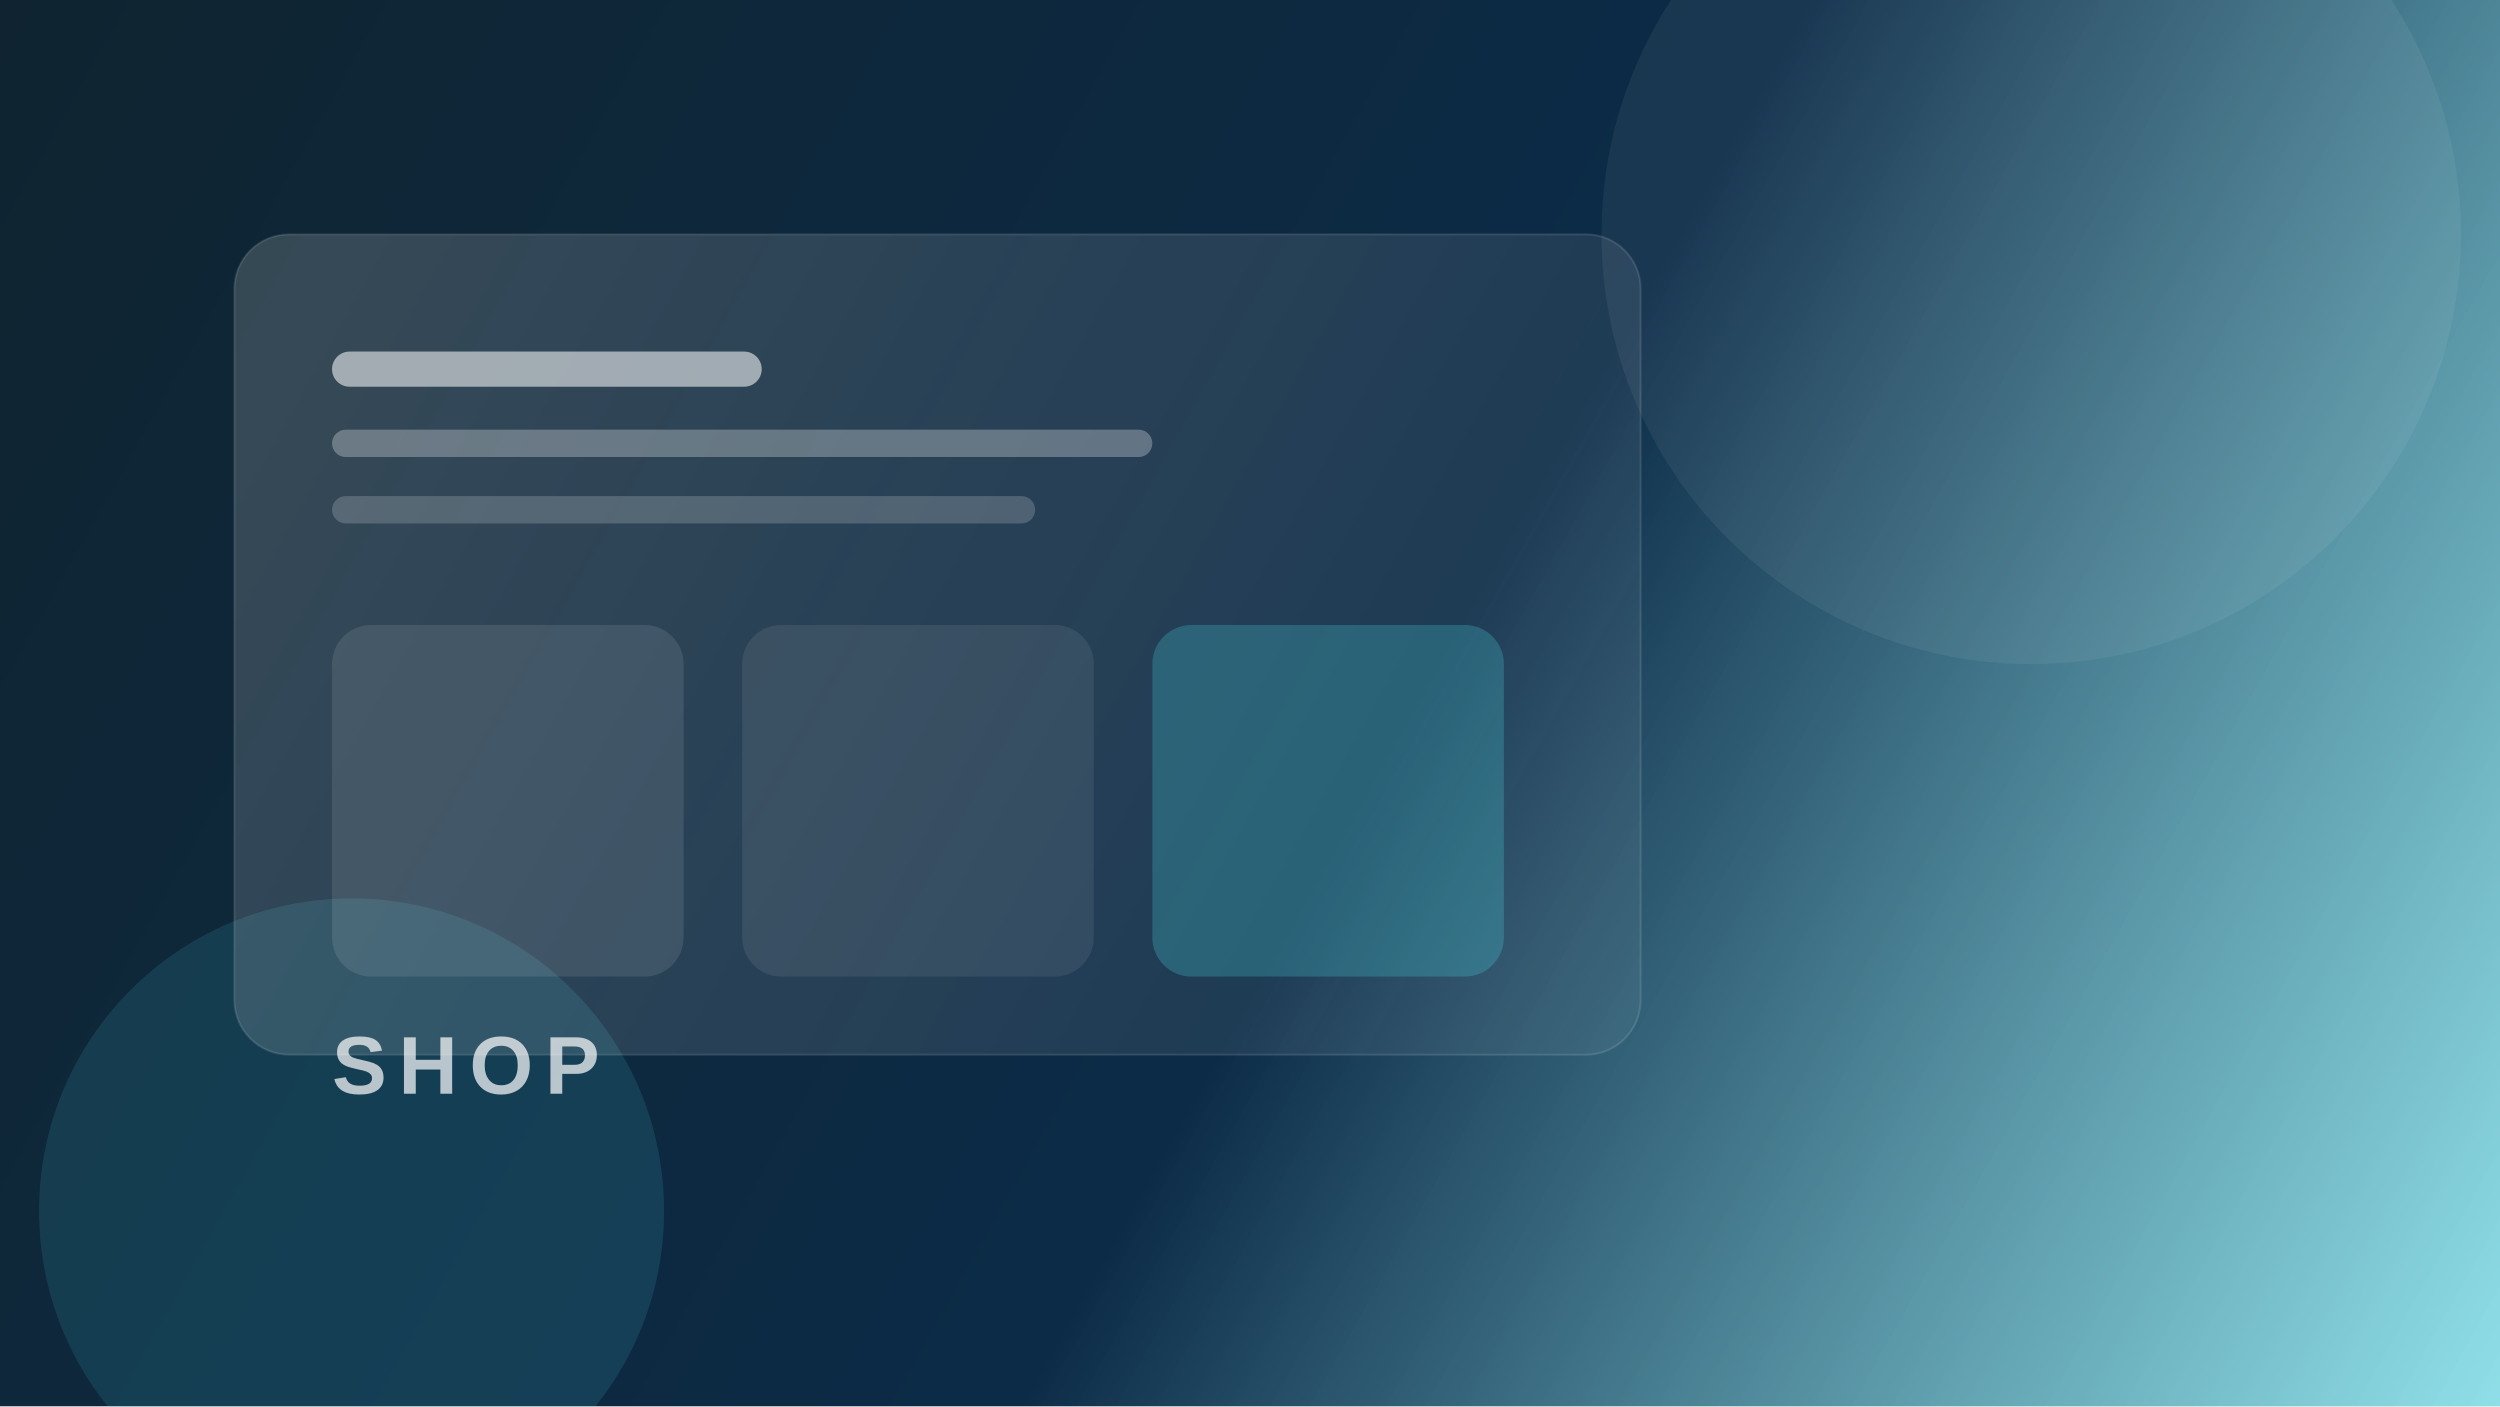
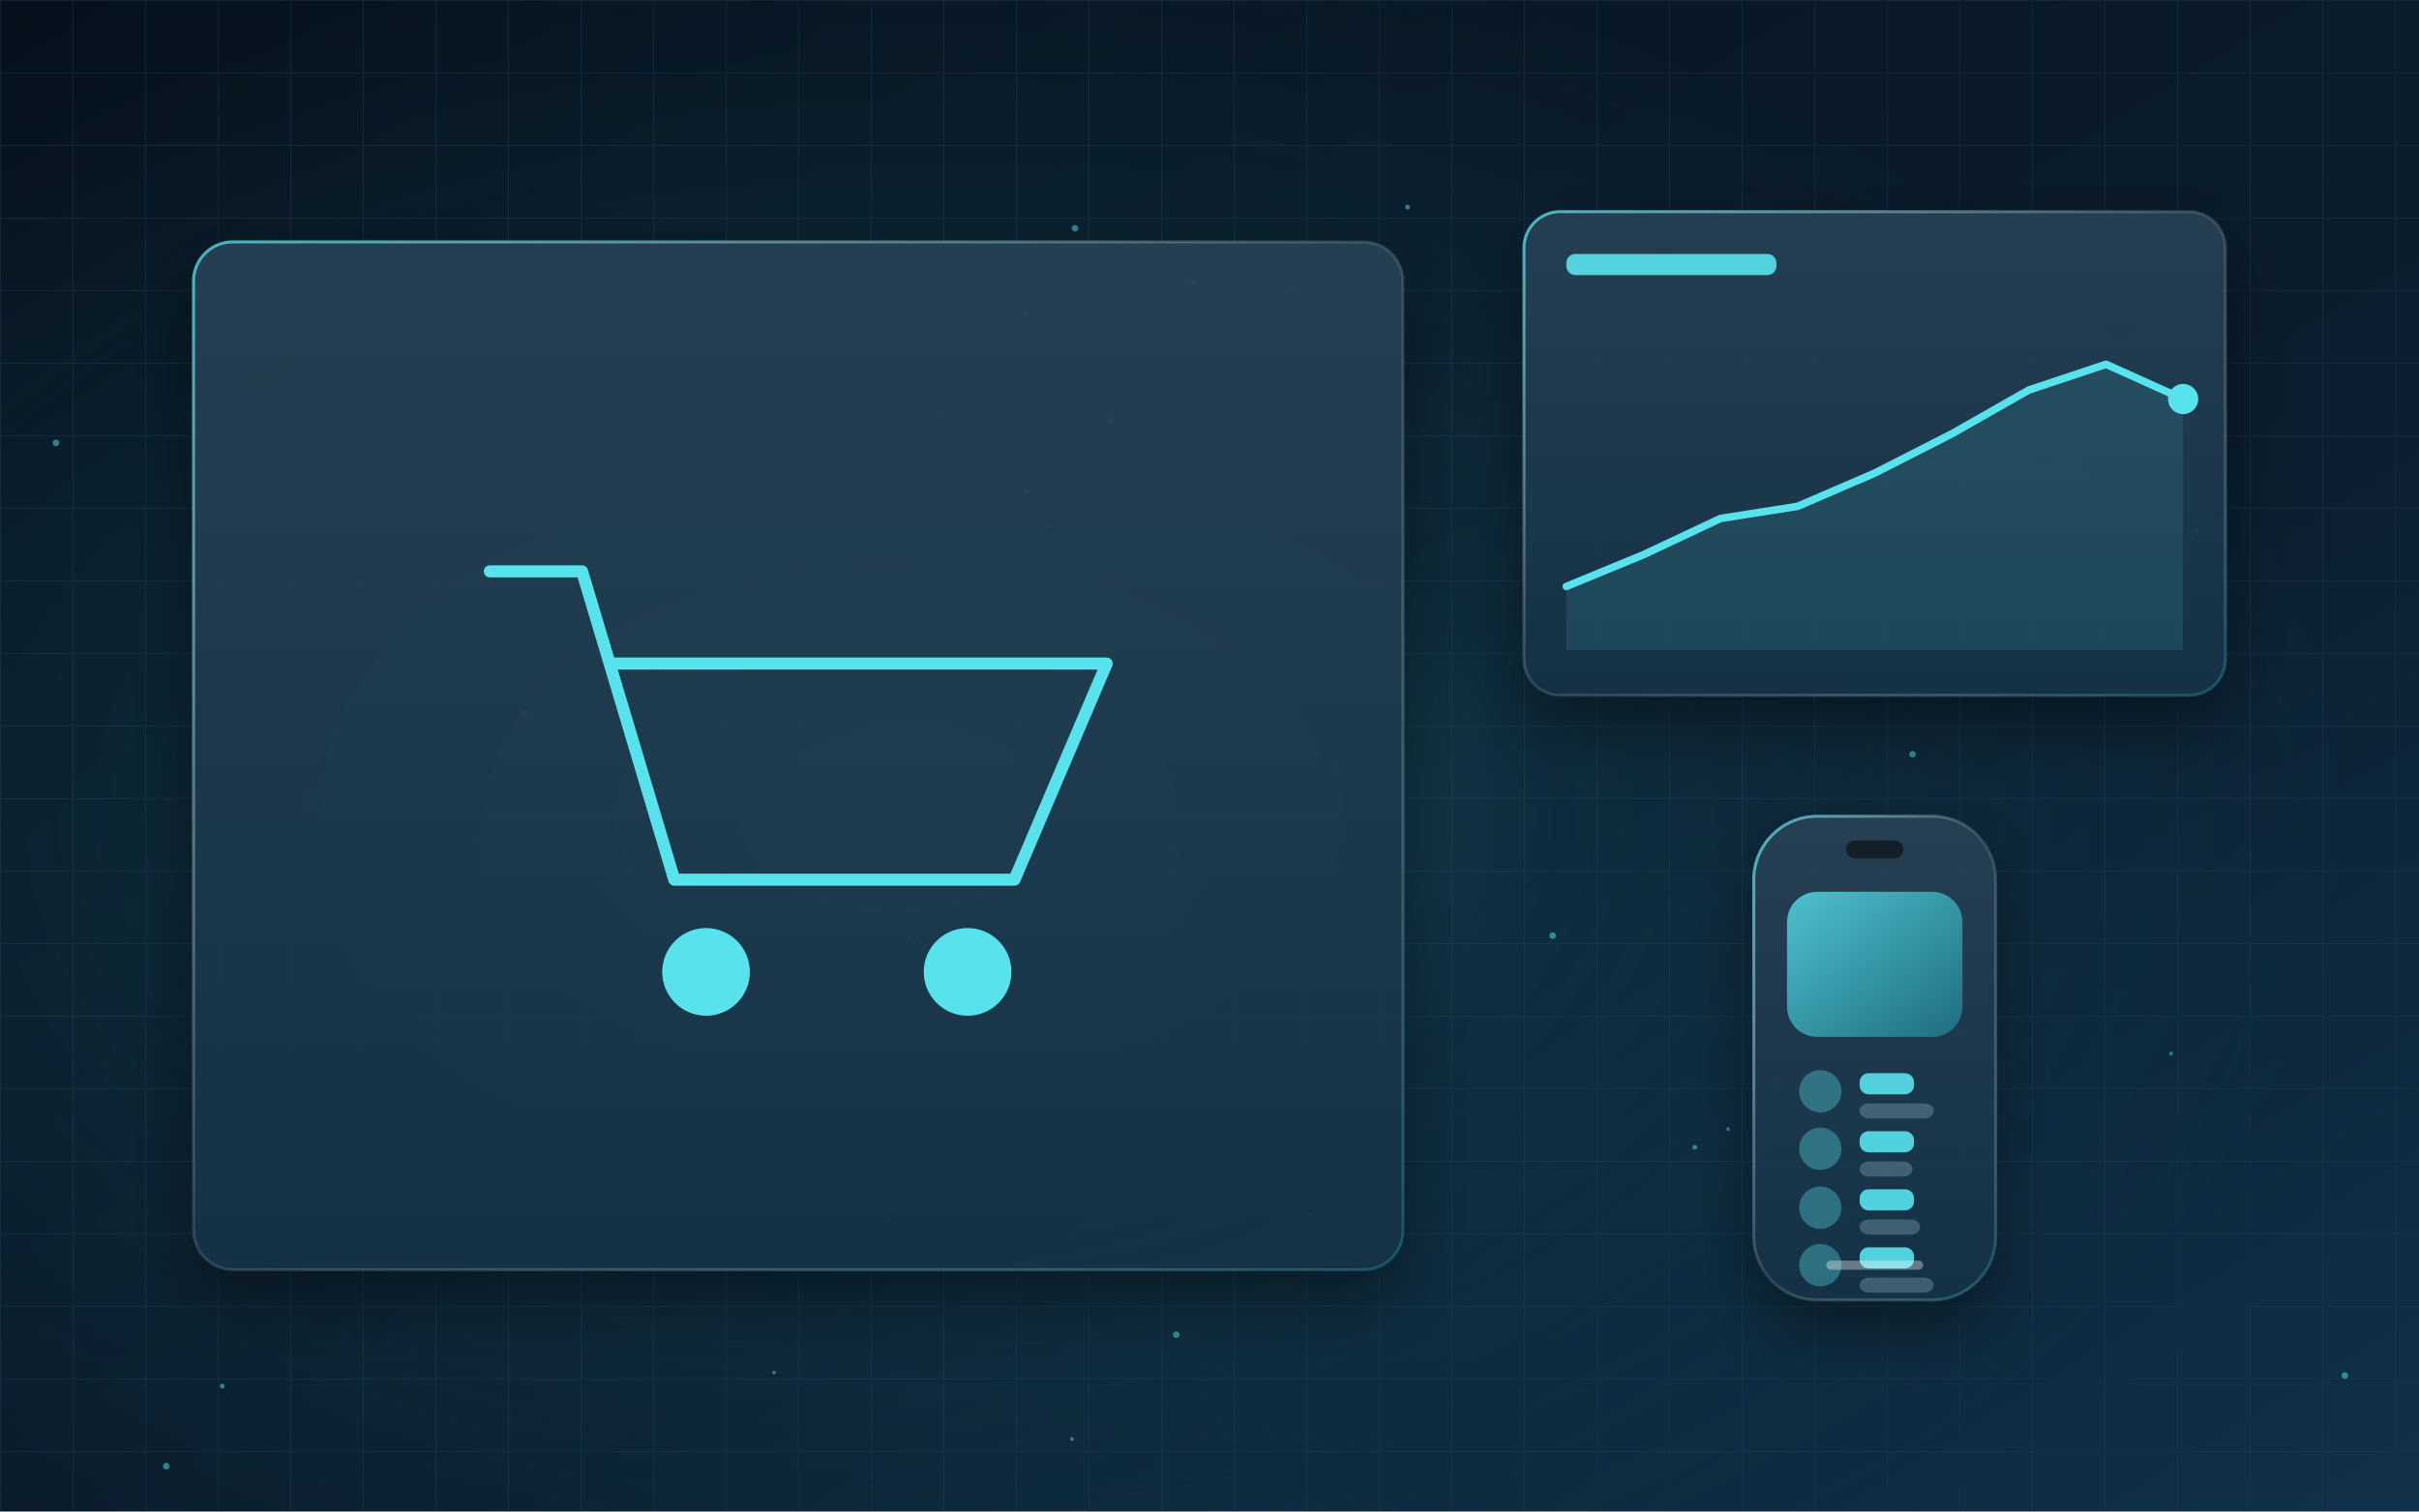
- <svg xmlns="http://www.w3.org/2000/svg" width="1280" height="720" viewBox="0 0 1280 720" fill="none">
+ <svg xmlns="http://www.w3.org/2000/svg" viewBox="0 0 1600 1000" width="1600" height="1000" role="img" aria-label="Ecommerce store speed — article cover illustration">
  <defs>
-     <linearGradient id="bg" x1="0" y1="0" x2="1280" y2="720" gradientUnits="userSpaceOnUse">
-       <stop stop-color="#0f2430" />
-       <stop offset="0.55" stop-color="#0c2b47" />
-       <stop offset="1" stop-color="#7edce6" stop-opacity="0.85" />
+     <linearGradient id="g56688bg" x1="0" y1="0" x2="1" y2="1">
+       <stop offset="0" stop-color="#06111c" />
+       <stop offset=".6" stop-color="#0b1d2e" />
+       <stop offset="1" stop-color="#10324a" />
    </linearGradient>
-     <linearGradient id="panel" x1="180" y1="140" x2="920" y2="560" gradientUnits="userSpaceOnUse">
-       <stop stop-color="#ffffff" stop-opacity="0.16" />
-       <stop offset="1" stop-color="#ffffff" stop-opacity="0.04" />
+     <radialGradient id="g56688glow" cx="0.37" cy="0.54" r=".6">
+       <stop offset="0" stop-color="#58e2ec" stop-opacity=".38" />
+       <stop offset=".45" stop-color="#1f7a8c" stop-opacity=".16" />
+       <stop offset="1" stop-color="#1f7a8c" stop-opacity="0" />
+     </radialGradient>
+     <linearGradient id="g56688acc" x1="0" y1="0" x2="1" y2="1">
+       <stop offset="0" stop-color="#58e2ec" />
+       <stop offset="1" stop-color="#1f7a8c" />
    </linearGradient>
+     <linearGradient id="g56688glass" x1="0" y1="0" x2="0" y2="1">
+       <stop offset="0" stop-color="#ffffff" stop-opacity=".10" />
+       <stop offset="1" stop-color="#ffffff" stop-opacity=".03" />
+     </linearGradient>
+     <linearGradient id="g56688edge" x1="0" y1="0" x2="1" y2="1">
+       <stop offset="0" stop-color="#58e2ec" stop-opacity=".75" />
+       <stop offset=".5" stop-color="#ffffff" stop-opacity=".12" />
+       <stop offset="1" stop-color="#1f7a8c" stop-opacity=".5" />
+     </linearGradient>
+     <pattern id="g56688grid" width="48" height="48" patternUnits="userSpaceOnUse">
+       <path d="M48 0H0V48" fill="none" stroke="#1d3b52" stroke-width="1" opacity=".55" />
+     </pattern>
+     <filter id="g56688soft" x="-30%" y="-30%" width="160%" height="160%">
+       <feGaussianBlur stdDeviation="18" />
+     </filter>
+     <filter id="g56688shadow" x="-20%" y="-20%" width="140%" height="160%">
+       <feDropShadow dx="0" dy="18" stdDeviation="22" flood-color="#000" flood-opacity=".45" />
+     </filter>
  </defs>
-   <rect width="1280" height="720" fill="url(#bg)" />
-   <circle cx="1040" cy="120" r="220" fill="#ffffff" fill-opacity="0.06" />
-   <circle cx="180" cy="620" r="160" fill="#4de8f4" fill-opacity="0.12" />
-   <rect x="120" y="120" width="720" height="420" rx="28" fill="url(#panel)" stroke="#ffffff" stroke-opacity="0.12" />
-   <rect x="170" y="180" width="220" height="18" rx="9" fill="#ffffff" fill-opacity="0.55" />
-   <rect x="170" y="220" width="420" height="14" rx="7" fill="#ffffff" fill-opacity="0.28" />
-   <rect x="170" y="254" width="360" height="14" rx="7" fill="#ffffff" fill-opacity="0.18" />
-   <rect x="170" y="320" width="180" height="180" rx="20" fill="#ffffff" fill-opacity="0.1" />
-   <rect x="380" y="320" width="180" height="180" rx="20" fill="#ffffff" fill-opacity="0.08" />
-   <rect x="590" y="320" width="180" height="180" rx="20" fill="#4de8f4" fill-opacity="0.22" />
-   <text x="170" y="560" fill="#ffffff" fill-opacity="0.7" font-family="Arial, sans-serif" font-size="42" font-weight="700" letter-spacing="6">SHOP</text>
+   <style>
+ @media (prefers-reduced-motion: no-preference){
+ .fl{animation:fl 7s ease-in-out infinite}.fl2{animation:fl 9s ease-in-out -3s infinite}
+ .pu{animation:pu 4s ease-in-out infinite}.da{stroke-dasharray:10 14;animation:da 6s linear infinite}
+ .sp{transform-box:fill-box;transform-origin:center;animation:sp 24s linear infinite}
+ @keyframes fl{0%,100%{transform:translateY(0)}50%{transform:translateY(-14px)}}
+ @keyframes pu{0%,100%{opacity:.35}50%{opacity:1}}
+ @keyframes da{to{stroke-dashoffset:-240}}
+ @keyframes sp{to{transform:rotate(360deg)}}}
+ </style>
+   <rect width="1600" height="1000" fill="url(#g56688bg)" />
+   <rect width="1600" height="1000" fill="url(#g56688grid)" />
+   <rect width="1600" height="1000" fill="url(#g56688glow)" />
+   <circle cx="855" cy="191" r="1.2" fill="#58e2ec" opacity=".5" />
+   <circle cx="735" cy="278" r="2.2" fill="#58e2ec" opacity=".5" />
+   <circle cx="604" cy="624" r="1.2" fill="#58e2ec" opacity=".5" />
+   <circle cx="679" cy="325" r="1.6" fill="#58e2ec" opacity=".5" />
+   <circle cx="1453" cy="352" r="2.2" fill="#58e2ec" opacity=".5" />
+   <circle cx="587" cy="806" r="1.2" fill="#58e2ec" opacity=".5" />
+   <circle cx="709" cy="952" r="1.2" fill="#58e2ec" opacity=".5" class="pu" />
+   <circle cx="37" cy="293" r="2.2" fill="#58e2ec" opacity=".5" />
+   <circle cx="1265" cy="499" r="2.2" fill="#58e2ec" opacity=".5" class="pu" />
+   <circle cx="1027" cy="619" r="2.2" fill="#58e2ec" opacity=".5" />
+   <circle cx="711" cy="151" r="2.2" fill="#58e2ec" opacity=".5" />
+   <circle cx="147" cy="917" r="1.6" fill="#58e2ec" opacity=".5" />
+   <circle cx="866" cy="799" r="1.2" fill="#58e2ec" opacity=".5" class="pu" />
+   <circle cx="512" cy="908" r="1.2" fill="#58e2ec" opacity=".5" class="pu" />
+   <circle cx="778" cy="883" r="2.2" fill="#58e2ec" opacity=".5" />
+   <circle cx="347" cy="472" r="2.2" fill="#58e2ec" opacity=".5" />
+   <circle cx="789" cy="186" r="1.6" fill="#58e2ec" opacity=".5" />
+   <circle cx="1121" cy="759" r="1.6" fill="#58e2ec" opacity=".5" class="pu" />
+   <circle cx="110" cy="970" r="2.2" fill="#58e2ec" opacity=".5" />
+   <circle cx="679" cy="207" r="1.6" fill="#58e2ec" opacity=".5" class="pu" />
+   <circle cx="931" cy="137" r="1.6" fill="#58e2ec" opacity=".5" />
+   <circle cx="446" cy="648" r="2.2" fill="#58e2ec" opacity=".5" />
+   <circle cx="1551" cy="910" r="2.2" fill="#58e2ec" opacity=".5" />
+   <circle cx="1436" cy="697" r="1.2" fill="#58e2ec" opacity=".5" />
+   <circle cx="695" cy="349" r="1.2" fill="#58e2ec" opacity=".5" class="pu" />
+   <circle cx="1143" cy="747" r="1.2" fill="#58e2ec" opacity=".5" class="pu" />
+   <g class="fl2">
+     <rect x="128" y="160" width="800" height="680" rx="26" fill="#0f2a40" opacity=".92" filter="url(#g56688shadow)" />
+     <rect x="128" y="160" width="800" height="680" rx="26" fill="url(#g56688glass)" stroke="url(#g56688edge)" stroke-width="2" />
+   </g>
+   <g class="fl2">
+     <path d="M324.0 378 H385 L446 582 H671 L732.0 439 H406" fill="none" stroke="#58e2ec" stroke-width="8" stroke-linejoin="round" stroke-linecap="round" />
+     <circle cx="467" cy="643" r="29" fill="#58e2ec" />
+     <circle cx="640" cy="643" r="29" fill="#58e2ec" />
+   </g>
+   <g class="fl">
+     <rect x="1008" y="140" width="464" height="320" rx="24" fill="#0f2a40" opacity=".92" filter="url(#g56688shadow)" />
+     <rect x="1008" y="140" width="464" height="320" rx="24" fill="url(#g56688glass)" stroke="url(#g56688edge)" stroke-width="2" />
+   </g>
+   <g class="fl">
+     <rect x="1036" y="168" width="139" height="14" rx="6" fill="#58e2ec" opacity=".9" />
+     <path d="M1036 388 L1087 367 L1138 343 L1189 335 L1240 313 L1291 287 L1342 258 L1393 241 L1444 264 L1444 430 L1036 430Z" fill="#58e2ec" opacity=".12" />
+     <path d="M1036 388 L1087 367 L1138 343 L1189 335 L1240 313 L1291 287 L1342 258 L1393 241 L1444 264" fill="none" stroke="#58e2ec" stroke-width="5" stroke-linecap="round" stroke-linejoin="round" />
+     <circle cx="1444" cy="264" r="10" fill="#58e2ec" class="pu" />
+   </g>
+   <g class="fl2">
+     <g>
+       <rect x="1160.0" y="540" width="160.0" height="320" rx="42" fill="#0f2a40" opacity=".92" filter="url(#g56688shadow)" />
+       <rect x="1160.0" y="540" width="160.0" height="320" rx="42" fill="url(#g56688glass)" stroke="url(#g56688edge)" stroke-width="2" />
+     </g>
+     <rect x="1221" y="556" width="38" height="12" rx="6" fill="#000" opacity=".5" />
+     <rect x="1182.0" y="590" width="116.0" height="96" rx="20" fill="url(#g56688acc)" opacity=".8" />
+     <circle cx="1204.0" cy="722" r="14" fill="#58e2ec" opacity=".35" />
+     <rect x="1230.0" y="710.0" width="36" height="14" rx="6" fill="#58e2ec" opacity=".9" />
+     <rect x="1230.0" y="730.0" width="49" height="10" rx="6" fill="#8fb3c2" opacity=".35" />
+     <circle cx="1204.0" cy="760" r="14" fill="#58e2ec" opacity=".35" />
+     <rect x="1230.0" y="748.4" width="36" height="14" rx="6" fill="#58e2ec" opacity=".9" />
+     <rect x="1230.0" y="768.4" width="35" height="10" rx="6" fill="#8fb3c2" opacity=".35" />
+     <circle cx="1204.0" cy="799" r="14" fill="#58e2ec" opacity=".35" />
+     <rect x="1230.0" y="786.8" width="36" height="14" rx="6" fill="#58e2ec" opacity=".9" />
+     <rect x="1230.0" y="806.8" width="40" height="10" rx="6" fill="#8fb3c2" opacity=".35" />
+     <circle cx="1204.0" cy="837" r="14" fill="#58e2ec" opacity=".35" />
+     <rect x="1230.0" y="825.2" width="36" height="14" rx="6" fill="#58e2ec" opacity=".9" />
+     <rect x="1230.0" y="845.2" width="49" height="10" rx="6" fill="#8fb3c2" opacity=".35" />
+     <rect x="1208" y="834" width="64" height="6" rx="3" fill="#fff" opacity=".35" />
+   </g>
</svg>
